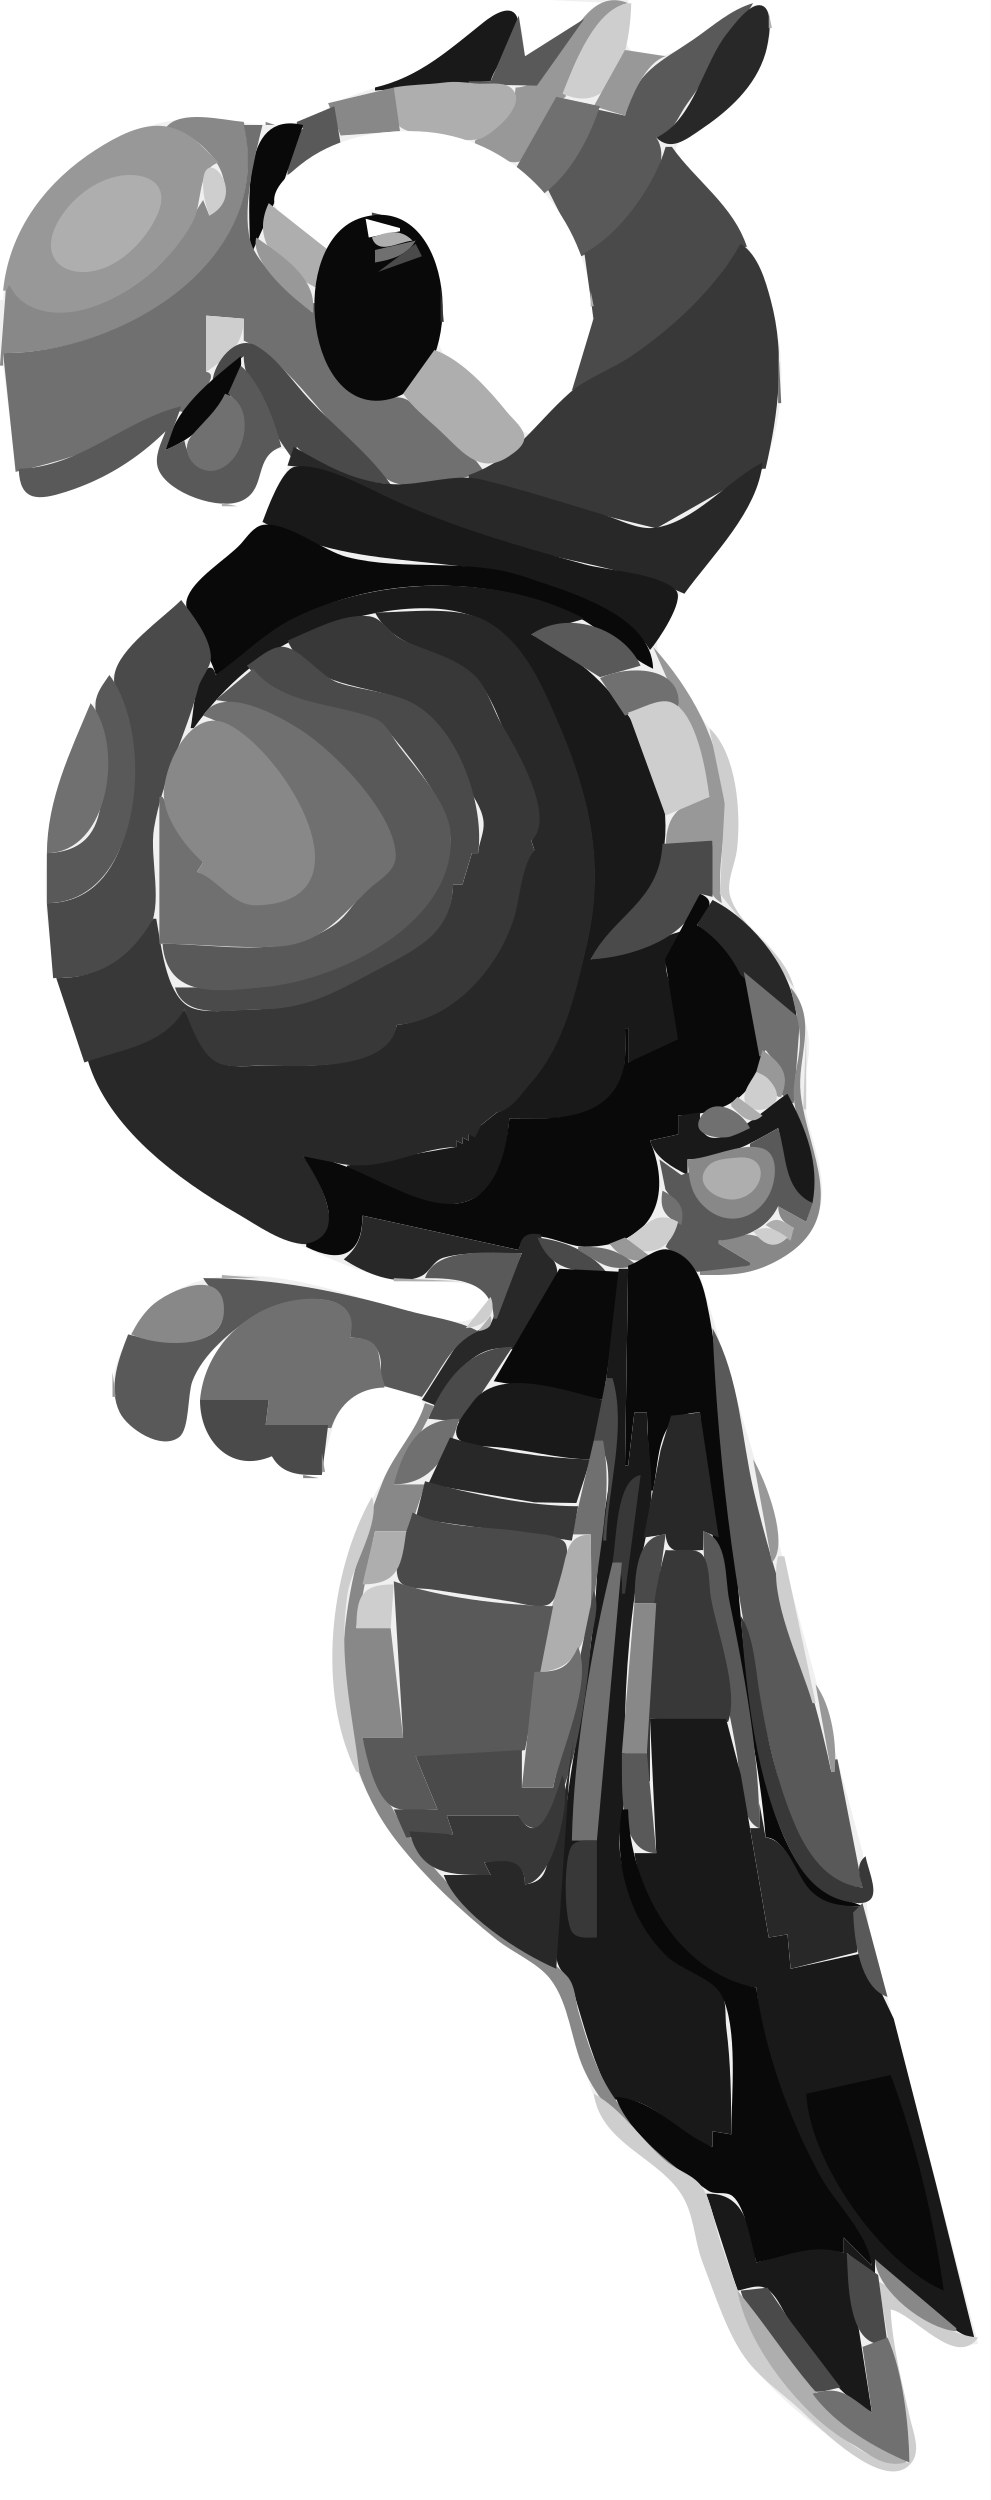
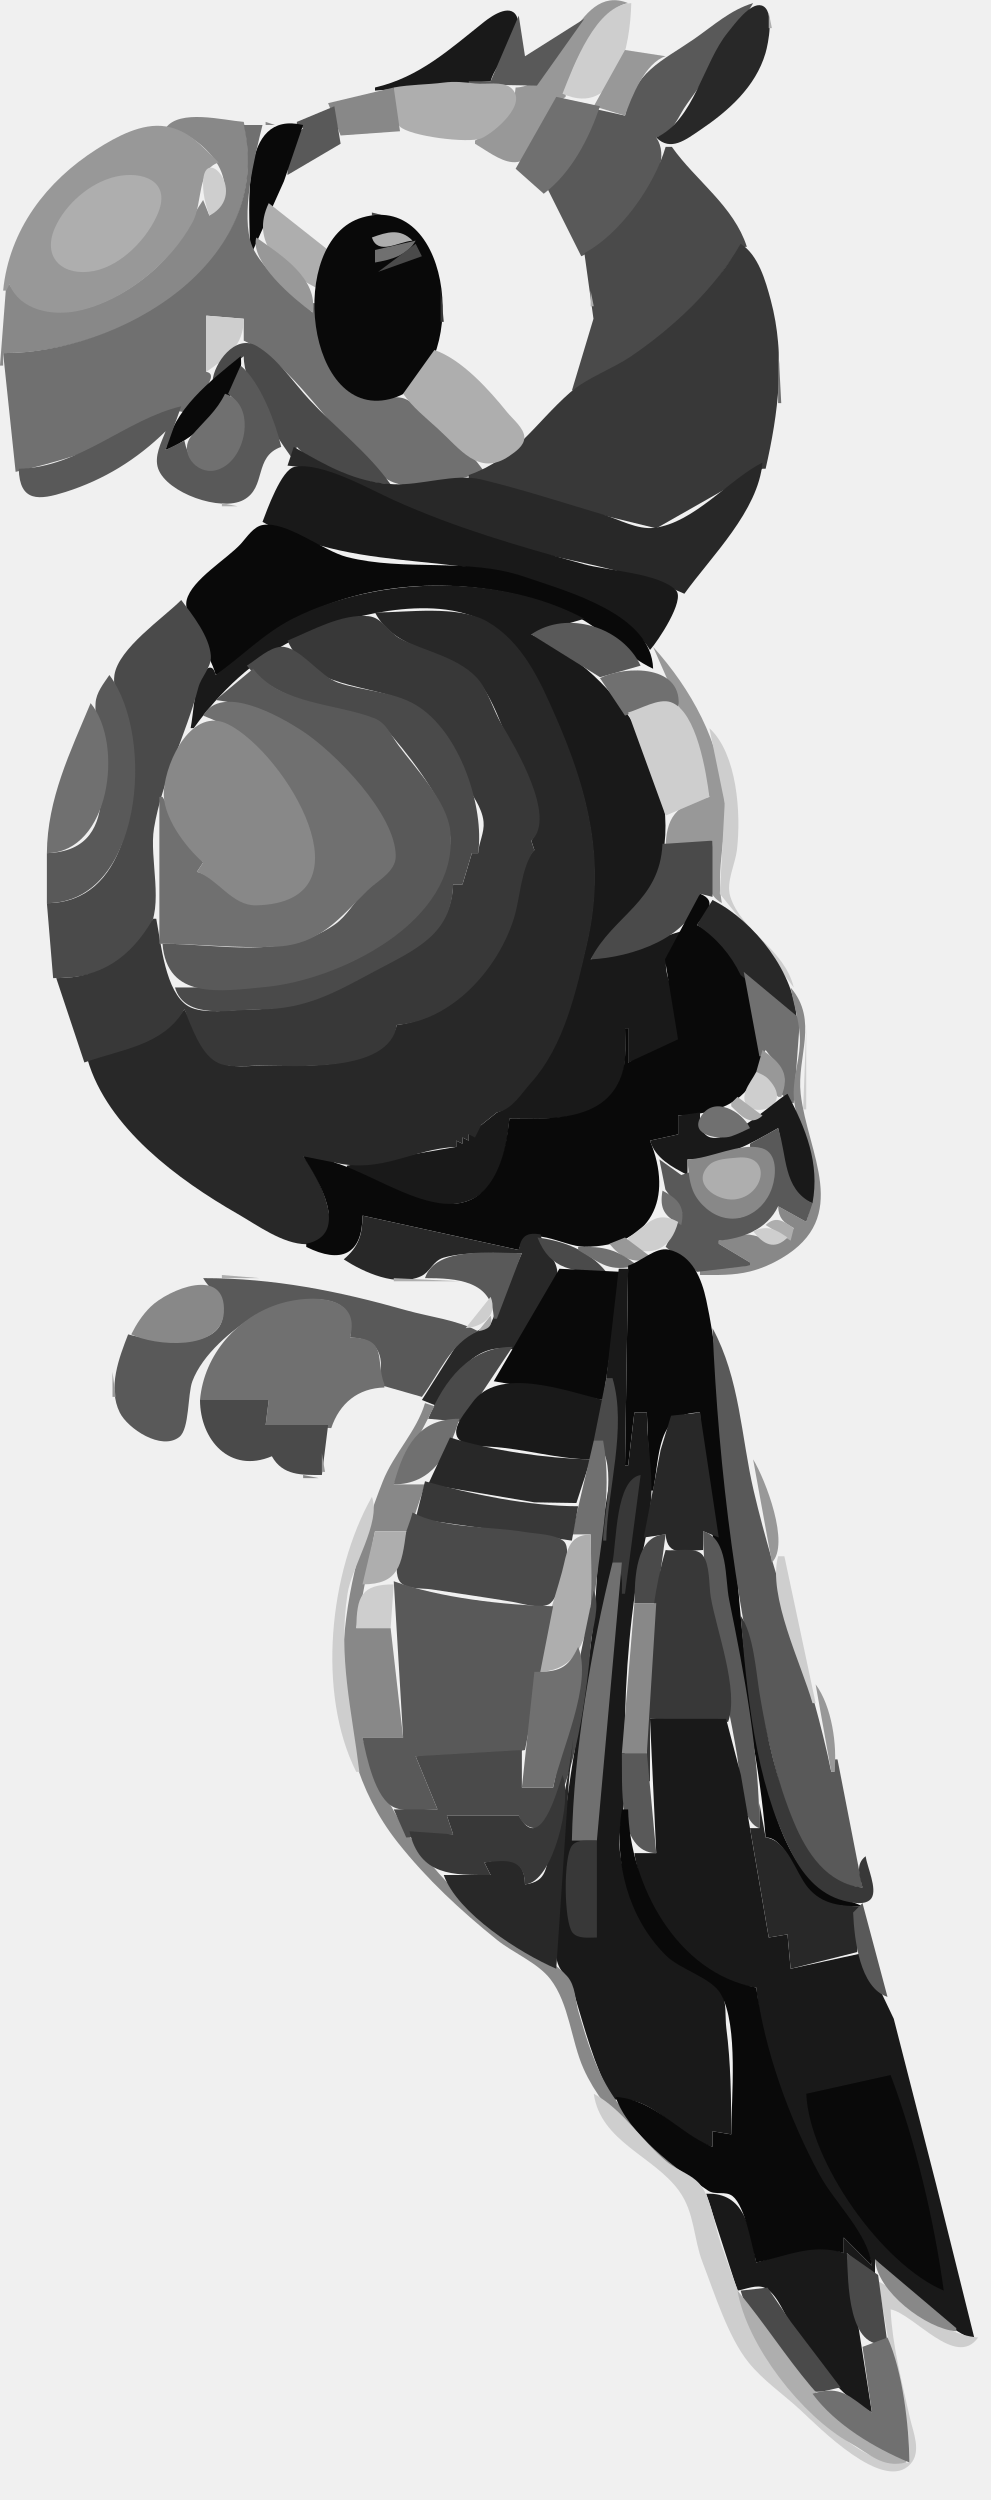
<svg xmlns="http://www.w3.org/2000/svg" viewBox="0 0 317 800">
-   <path style="fill:#ffffff" d="m0 0v96h1c0.69-29.494 29.478-55.244 58-57.896 12.726-1.183 26.521 4.609 39 0.168 4.62-1.644 8.34-5.26 13-7.04 10.38-3.969 20.49-5.919 30-12.097 6.19-4.02 12.75-13.608 20-15.245 7.1-1.606 6.02 9.992 7 14.11l27-17-19-1h-39-137z" />
+   <rect width="100%" height="100%" fill="none" />
  <path style="fill:#989898" d="m165 28c-0.78 8.662-5.92 12.807-13 17v1c3.35 1.956 7.98 5.561 11.91 5.882 9.94 0.811 10.95-17.017 17.09-20.882 0.39-8.368 11.2-28.595 20-30-17.11-6.963-20.91 26.822-36 27z" />
-   <path style="fill:#ffffff" d="m201 0c0.98 4.501-3.09 13.678 1.32 16.424 10.77 6.706 24.59-7.45 32.68-12.354 4.32-2.621 11.05-4.273 11.48 2.935 0.75 12.317-8.6 23.073-17.48 30.187-2.88 2.311-12.79 6.802-12.79 10.912 0 3.438 4.62 6.665 6.75 8.896 5.21 5.458 10 11.588 13.97 18 11.35 18.281 15.91 40.87 11.4 62-3.76 17.62-14.41 31.88-24.96 46-4.51 6.05-13.72 15.82-13.04 24 0.87 10.34 16.08 22.16 20.31 32 4.12 9.62 6.11 20.51 5.27 31-0.44 5.4-4.25 12.36-2.31 17.71 2.15 5.92 9.08 10.48 12.92 15.29 6.24 7.81 10.28 18.21 12.1 28 1.3 6.94-1.79 13.23-1.3 20 0.84 11.48 6.73 21.23 5.58 33-1.84 18.64-23.78 24-38.9 24l22.28 75 29.84 110 1.78 23 35.1 134c-12.56 2.32-16.65-9.74-28-11 0.24 11.65 3.59 24.46 6.22 35.83 1.2 5.18 3.82 11.53-2.28 14.85-5.33 2.9-9.53-2.21-13.98-4.4-11.79-5.79-29.92-20.91-36.82-32.28-5.44-9-10.3-21.05-13.66-31-2.41-7.12-2.37-14.27-6.56-20.91-6.55-10.35-20.57-14.49-26.15-26.11-6.09-12.68-6.97-30.07-15.07-41.65-5.49-7.84-18.26-13.42-25.7-19.65-16.14-13.54-31.3-31.88-38.74-51.7-8.66-23.03-6.57-51.47 3.02-73.98 3.88-9.12 9.35-18.65 14.8-27 2-3.07 6.53-7.71 5.21-11.78-2.58-7.96-19.37-5.79-23.99-1.69-8.18 7.28-4.77 32.26-20.241 22.35-1.713-1.1-2.783-2.34-4.059-3.88-12.347 3.82-23.922-4.61-22.906-18 0.508-6.69 4.331-12.02 6.906-18-7.337 3.5-10.191 11.39-11.536 19-0.546 3.09 0.379 7.88-2.067 10.26-7.154 6.94-18.98-6.02-20.632-12.26-2.694-10.17 5.966-23.31 13.274-29.67 20.846-18.17 54.881-4.93 77.961 1.67 10.48 3 26.13 9.69 29-6-10.18-4.52-20.4-1.63-31-3.62-12.64-2.37-27.417-9.6-39-15.35-62.349-30.97-91.647-102.43-58.742-166.03 16.09-31.1 59.792-47.27 64.742-84-12.843-2.75-7.621 12.44-17.005 16.78-6.626 3.07-23.307-4.93-25.298-11.78-1.017-3.5 1.394-7.67 2.303-11l-31 18.81-11.891 2.12-5.109-9.93-4-32h-1v683h317v-800h-116z" />
  <path style="fill:#cecece" d="m180 30c17.51 7.75 21.72-15.627 22-29-11.19 0.37-18.4 19.877-22 29z" />
  <path style="fill:#595959" d="m200 37l-9-2c-2.63 9.116-8.23 19.395-16 25l11 22c10.06-4.286 31.72-26.569 24-38 5.99-1.837 6.57-6.263 9.98-10.961 7.25-10.002 14.73-21.332 21.02-32.039-7.29 2.144-12.85 7.322-19 11.558-10.46 7.206-18.93 10.307-22 24.442z" />
  <path style="fill:#282828" d="m210 44c4.58 4.604 9.43 0.719 14-2.358 9.07-6.11 17.78-13.826 20.96-24.642 0.88-3.003 3.1-13.975-1.27-15.248-3.64-1.059-8.77 6.164-10.78 8.623-7.94 9.725-10.77 28.111-22.91 33.625z" />
  <path style="fill:#191919" d="m120 28v1l37-3c1.64-6.342 10.58-12.979 8.68-19.853-1.56-5.625-8.04-1.298-10.68 0.792-11.1 8.801-20.76 17.765-35 21.061z" />
  <path style="fill:#aeaeae" d="m246 4v5h1l-1-5z" />
  <path style="fill:#595959" d="m166 5l-9 21h-7v1l21.82 0.397 15.18-21.397-19 12-2-13z" />
  <path style="fill:#989898" d="m200 16l-10 18 10 3c2.08-6.055 6.58-17.059 13-19l-13-2z" />
  <path style="fill:#aeaeae" d="m126 28c0 3.674-0.9 9.47 1.86 12.397 3.04 3.229 22.21 5.571 26.14 3.879 3.95-1.703 15.56-11.269 9.39-16.248-2.62-2.118-8.21-0.939-11.39-1.314-3.44-0.406-6.53-0.739-10-0.29-5.35 0.694-10.68 0.588-16 1.576z" />
  <path style="fill:#888888" d="m105 33l3.99 10.357 19.01-1.357-2-14-21 5z" />
  <path style="fill:#707070" d="m178 31l-13 23 9 8c8.88-6.764 14.45-17.586 18-28l-14-3z" />
  <path style="fill:#595959" d="m95 39v1l2 1c-4.67 4.33-4.996 8.924-5 15l17-10-2-12-12 5z" />
  <path style="fill:#888888" d="m53 41c11.987 1.631 26.55 18.052 14 28l-2-5c-3.972 5.903-6.964 12.376-11.545 17.945-10.48 12.743-38.861 27.805-50.455 9.055h-1l-2 26h1v-4c38.849 0 87.342-28.757 77-74-6.583-0.52-20.611-4.212-25 2m32-2v1h3l-3-1z" />
  <path style="fill:#090909" d="m80 80h1l9.864-22 6.136-18c-20.667-4.906-17 26.241-17 40z" />
  <path style="fill:#989898" d="m1 93h1l1-2c3.49 8.414 13.838 10.21 22 8.482 14.926-3.166 29.555-15.264 36.676-28.483 3.201-5.942 1.328-16.875 8.324-18.999-5.245-4.996-9.368-10.322-17.015-11.553-7.542-1.214-15.816 3.328-21.985 7.248-16.18 10.283-28.063 25.85-30 45.305z" />
  <path style="fill:#707070" d="m78 40c10.053 43.978-39.512 73-77 73l4 38c12.516-3.01 24.472-6.27 36-12.32 5.32-2.79 11.764-8.92 18-6.68 1.729-1.96 12.402-12.12 7-13v-18l12 1v7c13.37 6.24 24.61 23.61 35 34 3.76 3.76 7.88 9.51 13 11.4 9.04 3.33 20.33-1.08 29-3.4-5.39-7.65-16.51-19.05-25-23.19-3.93-1.92-8.72 0.93-13-0.51-12.17-4.1-15.97-19.01-16-30.3h-1v3c-5.528-5.676-16.314-13.91-19.258-21.09-4.024-9.814 0.802-28.939 3.258-38.91h-6z" />
-   <path style="fill:#ffffff" d="m105 80c14.8-19.424 32.72-8.246 36.54 13 1 5.614-2.99 13.85-0.47 18.71 2.93 5.67 10.43 9.89 14.93 14.31 3.17 3.1 9.68 14.04 14.96 12.64 3.44-0.92 6.49-5.95 8.44-8.66 7.19-9.98 11.35-21.76 9.88-34-3.39-28.375-25.55-52.657-55.28-53.961-13.32-0.584-27.43 2.258-37.985 10.78-3.137 2.532-9.117 7.477-8.184 12.142 0.725 3.623 5.648 6.656 8.169 9.038 2.843 2.687 5.3 4.741 9 6.001z" />
  <path style="fill:#4a4a4a" d="m213 47c-3.58 12.355-14.5 27.857-26 34l2.91 21-6.91 23c15.65-5.22 30.86-17.76 43-31 3.48-3.8 10.31-15.673 13-15-4.15-13.024-16.43-21.249-24-32h-2z" />
  <path style="fill:#cecece" d="m67 69c13.92-7.305-4.135-26.204-1.816-7.002 0.292 2.415 1.085 4.696 1.816 7.002z" />
  <path style="fill:#aeaeae" d="m37 56.529c-8.156 1.882-16.158 8.835-19.467 16.471-4.231 9.765 2.9 15.575 12.467 13.725 8.95-1.73 17.361-10.554 20.647-18.725 4.104-10.207-5.222-13.415-13.647-11.471m49 8.471c-5.973 12.575 3.508 21.038 15 27l4-12-19-15z" />
  <path style="fill:#4a4a4a" d="m119 68v1h4l-4-1z" />
  <path style="fill:#090909" d="m116 69.572c-24.856 7.131-18.243 66.628 10 57.778 24.54-7.7 19.46-66.23-10-57.778z" />
-   <path style="fill:#ffffff" d="m117 70l1 6 10-2v-1l-11-3z" />
  <path style="fill:#aeaeae" d="m119 76c1.96 5.833 8.34 1.419 13 1-3.94-4.028-8.11-2.782-13-1z" />
  <path style="fill:#989898" d="m82 76c-2.1 7.818 11.94 19.608 18 24 1.97-10.794-9.913-18.326-18-24z" />
  <path style="fill:#707070" d="m120 80v4c5.05-0.868 10.47-2.3 13-7l-13 3z" />
  <path style="fill:#4a4a4a" d="m133 78l-12 9 14-5-2-4z" />
  <path style="fill:#383838" d="m237 78c-8.18 14.356-21.46 26.72-35 35.97-6.1 4.17-14.13 6.83-19.62 11.67-11.06 9.73-17.54 21.22-32.38 26.36v1l42 11.66 18 4.4 24-13.64 10-5.42h1c4.06-17.77 6.46-36.03 1.63-54-1.68-6.22-3.97-14.428-9.63-18m-96 14v11h1l-1-11z" />
  <path style="fill:#aeaeae" d="m189 93v5h1l-1-5z" />
  <path style="fill:#cecece" d="m66 101v18c6.801-4.73 11.97-8.38 12-17l-12-1z" />
  <path style="fill:#4a4a4a" d="m68 122l10-8c-0.031 9.44 9.52 24.3 15 32h1l1-3c7.11 8.12 19.55 11.15 30 12-7.11-10.09-17.51-17.98-25.91-27-5.214-5.6-10.34-13.51-17.09-17.35-6.714-3.82-13.563 5.56-14 11.35z" />
  <path style="fill:#707070" d="m249 110v19h1l-1-19z" />
  <path style="fill:#aeaeae" d="m139 112l-10 14c3.08 4.36 7.07 7.51 11 11.08 7.27 6.58 13.2 15.59 23 8.83 1.94-1.35 4.78-3.24 4.79-5.91 0.02-2.94-3.79-5.96-5.5-8.09-5.71-7.1-14.53-16.93-23.29-19.91z" />
  <path style="fill:#090909" d="m77 114c-9.598 7.82-21.694 17.07-24 30 9.832-3.6 25.982-18.1 24-30z" />
  <path style="fill:#595959" d="m77 117l-4 9c15.515 13.35-9.887 35.37-14 15l-6 3 5-14c-18.061 4.33-32.386 19.58-52 20 0.261 10.79 6.535 10.12 15 7.42 12.32-3.92 22.758-10.37 32-19.42-1.393 3.62-3.777 8.03-2.382 11.98 2.739 7.76 20.074 13.91 27.327 9.99 7.437-4.02 3.125-13.86 12.055-16.97-1.776-7.74-6.781-20.9-13-26z" />
  <path style="fill:#707070" d="m72 126c-2.652 5.57-6.796 8.83-10.678 13.42-4.321 5.12 1.357 12.51 7.574 11.1 9.969-2.26 13.553-21.25 3.104-24.52z" />
  <path style="fill:#989898" d="m247.33 139.67l0.34 0.66-0.34-0.66z" />
  <path style="fill:#282828" d="m94 143l-2 6c20.07 1.76 36.77 14.67 55.04 21.1 23.35 8.22 49.34 9.84 71.96 19.9 8.7-12.1 23.64-26.49 25-42-10.9 5.56-21.94 19.32-34.58 20.9-5.5 0.69-11.33-2.72-16.42-4.24-12.85-3.81-26.12-8.14-39-11.24-8.44-2.03-19.1 1.94-28 1.54-12.36-0.56-21.66-6.01-32-11.96z" />
  <path style="fill:#191919" d="m84 167c32.11 18.27 69.05 7.58 101.28 24.9 8.32 4.46 17.6 7.63 22.72 16.1 2.46-2.73 11.3-15.94 8.34-19.07-5.24-5.52-22.08-6.34-29.34-8.35-21.3-5.92-40.78-11.46-60.96-20.53-7.63-3.43-23.22-12.39-31.816-10.64-4.173 0.85-8.784 13.79-10.224 17.59z" />
  <path style="fill:#aeaeae" d="m71 161v1h5l-5-1z" />
  <path style="fill:#090909" d="m69 216c12.449-5.8 21.651-16.73 35-22.14 23.9-9.67 56.93-8.35 80 3.11 9.14 4.54 16.01 12.84 25 17.03-0.51-17.48-27.22-24.64-41-29.38-18.4-6.33-38.45-1.63-57-6.38-7.57-1.94-19.241-11.53-26.91-10.25-2.967 0.5-5.09 3.91-6.96 5.97-4.502 4.96-15.79 11.52-17.393 18.06-1.413 5.76 7.9 17.46 9.263 23.98z" />
  <path style="fill:#191919" d="m69 216c-0.916-4.25-3.618-2.05-4.972 1-1.996 4.5-2.075 11.07-3.028 16h1c8.528-11.86 18.891-21.69 32-28.25 15.29-7.64 44.79-15.06 61-5.81 11.82 6.74 17.5 19.38 22.68 31.04 10.61 23.89 15.96 45.72 9.97 72.02-3.6 15.84-8.05 33.04-19.26 45.28-2.83 3.09-5.32 7.43-9.39 8.72l-5 4-4 3v2l-2-1v2l-2-1v2l-35 6v1c15.53 8.17 42.16 22.3 49.79-3 1.26-4.17 1.87-8.67 2.21-13 12.92 0 31.68 1.66 36.21-14 1.38-4.76 0.79-10.1 0.79-15h1v11c4.44-1.44 13.08-2.78 15.97-6.7 4.58-6.18-3.85-17.71-3.89-24.3-0.03-3.92 3.68-7.34 4.92-11l-29 9c6.92-9.02 16.45-13.66 20.77-25 11.87-31.19-11.19-66.68-39.77-79l17-5c-27.12-14.44-65.77-13.82-93-0.19-9.524 4.76-16.451 12.17-25 18.19z" />
  <path style="fill:#4a4a4a" d="m58 192c-5.856 5.86-20.088 15.5-21.382 24-0.901 5.92 3.65 14.02 4.628 20 3.264 19.98-0.731 52.98-26.246 53l2 24c13.399 0 22.331-3.46 30.195-15 5.478-8.04 0.47-23.32 2.091-33 2.575-15.39 10.263-29.93 14.188-45 0.895-3.44 4.244-6.45 4.004-10.09-0.411-6.22-5.87-13.12-9.478-17.91z" />
  <path style="fill:#282828" d="m120 196c6.48 12.34 21.97 11.73 31.7 20.72 6.56 6.07 9.36 18.52 13.6 26.28 3.8 6.96 10.36 18.52 4.7 26l1 3c-4.9 4.22-4.84 15.93-6.94 22-5.52 16.03-19.7 31.76-37.06 34-4.21 14.88-31.176 13-43 13-4.282 0-10.008 0.94-13.907-1.18-5.669-3.09-8.005-11.53-11.093-16.82-8.15 9.95-18.973 13.04-31 16 6.318 21.93 29.188 38.63 48 49.42 6.26 3.59 14.475 9.69 21.996 9.73 14.904 0.09 3.614-23.02-0.996-28.15 3.11 1.84 7.03 5.24 10 2 15.2 3.62 24.82-4.34 39-5v-2l2 1v-2l2 1v-2l2 1 2-4 5-4c4.83-0.9 7.78-6 10.98-9.58 10.58-11.8 14.44-29.37 17.9-44.42 6.11-26.54 0.38-48.89-10.2-73-4.91-11.21-10.43-23.54-21.7-30.06-9.35-5.42-25.56-2.94-35.98-2.94z" />
  <path style="fill:#383838" d="m92 205c7.101 15.89 25.7 13.29 39 20 9.86 4.98 12.81 15.99 17.6 25 2.17 4.1 5.69 8.22 6.14 13 0.33 3.45-1.54 6.62-1.74 10h-2l-3 10h-3c-0.67 15.39-12.61 20.99-24.91 27.23-14.18 7.21-23.67 12.77-40.09 12.77-5.436 0-14.981 1.82-19.786-1.03-7.309-4.33-8.75-20.42-10.214-27.97h-1c-7.197 12.45-16.709 18.99-31 19l9 27c11.525-4.21 25.242-5.32 32-17 2.184 5.24 5.003 13.86 10.185 16.82 3.793 2.17 9.613 1.18 13.815 1.18 11.183 0 41.52 2.61 44-13 17.61-1.4 32.28-17.77 37.41-34 2.15-6.81 2.22-16.32 6.59-22l-1-3c8.37-7.32-5.23-30.1-9.46-37.17-2.74-4.59-4.43-11.27-8.1-15.11-6.27-6.55-16.62-8.35-24.35-12.36-3.73-1.95-5.8-6.78-10.18-7.19-8.67-0.81-18.209 4.63-25.91 7.83z" />
  <path style="fill:#595959" d="m170 203l22 13.71 13-3.71c-5.88-12.34-23.44-17.94-35-10z" />
  <path style="fill:#4a4a4a" d="m79 213c6.083 7.9 19.492 12.37 29 14.82 5.01 1.28 11.13 0.55 14.87 4.73 7.09 7.92 18.25 21.88 20.76 32.29 2.25 9.32-4.08 17.66-9.2 24.58-18.99 25.69-49.279 26.58-78.43 26.58 3.198 10.64 17.988 7 27 7 14.962 0 24.3-5.46 37.09-12.3 12.58-6.73 24.58-11.58 24.91-27.7h3l3-10h2c2.1-14.6-5.77-39.06-20.04-47.47-7.42-4.37-16.9-4.39-24.79-7.09-5.79-1.98-12.508-11.77-18.174-11.47-3.884 0.2-7.818 4.07-10.996 6.03z" />
  <path style="fill:#989898" d="m209 207l7.95 18.17 10.05 29.83c-10.72 2.32-14 6.52-14 17l15-3c-0.14 7.02-4.54 15.71 3 20-2.03-10.93 1.73-21.9 0.91-33-1.36-18.5-10.73-35.49-22.91-49z" />
  <path style="fill:#707070" d="m192 217l8 12c5.53-1.87 11.99-6.43 17-2 2.24-14.48-16.81-14.12-25-10z" />
  <path style="fill:#595959" d="m69 224c20.97 2.71 39.64 16.72 49.93 35 2.53 4.51 9.6 12.45 6.51 17.82-1.91 3.32-5.89 5.38-8.54 8.08-3.52 3.58-5.78 8.25-10.03 11.13-16.422 11.13-36.412 5.98-54.87 5.97 1.474 18.05 18.364 15.23 33 13.83 23.44-2.24 62.06-20.83 59.1-49.83-0.98-9.57-11.17-20.13-16.68-27.59-2.28-3.09-3.79-7.06-7.6-8.56-12.21-4.79-30.076-4.34-38.82-15.85l-12 10m-34-8c-1.819 2.71-4.227 5.61-4.422 9-0.839 14.6 11.108 47.21-15.578 48v16c30.362 0 34.963-53 20-73z" />
  <path style="fill:#707070" d="m65 229c16.423 6.17 23.6 16.81 31.308 31.96 7.612 14.97 5.732 25.95-13.308 28.41-7.966 1.03-12.526-8.86-20-10.37l2-3-13-21h-1v47c12.341 0.01 24.59 1.51 37 0.96 14.35-0.63 20.4-8.95 29.67-18.06 3.11-3.07 8.98-5.93 8.97-10.92-0.03-13.58-19.72-33.48-30.064-40.19-7.35-4.77-25.768-15.14-31.576-4.79z" />
  <path style="fill:#cecece" d="m201 228l12 33 14-6c-0.96-7.45-3.99-27.39-12.33-30.3-3.95-1.38-9.86 2.26-13.67 3.3z" />
  <path style="fill:#707070" d="m29 225c-6.502 15.62-13.856 30.63-14 48 20.132-0.22 24.777-34.9 14-48z" />
  <path style="fill:#888888" d="m65 276l-2 3c6.873 2.34 11.262 10.9 19 10.71 38.23-0.96 9.309-48.77-9.039-57.96-11.328-5.68-19.714 11.16-20.528 21.25-0.655 8.11 6.875 18.02 12.567 23z" />
  <path style="fill:#cecece" d="m227 233l4.91 24-1.57 29 15.37 19 8.29 11c-2.91-12.4-16.94-18.07-20.32-29.17-1.4-4.6 1.59-10.27 2.14-14.83 1.36-11.44 0.14-30.75-8.82-39z" />
  <path style="fill:#4a4a4a" d="m213 270h-1c-0.81 18.5-15.85 22.93-23 37 12.92-0.6 32.49-6.91 35-21l4 1v-18l-15 1z" />
  <path style="fill:#090909" d="m224 286l-11.22 21 4.19 25.58-15.97 7.42v-11h-1c0 4.59 0.5 9.54-0.79 14-4.63 16.02-22.87 15-36.21 15-0.55 4.34-1.12 8.84-2.52 13-9.67 28.67-36.29 6.06-53.48 1l-10-2c4.57 7 15.51 25 1 28v1c11.09 5.56 17.97 2.49 18-10l50 11c2.68-9.16 14.11-1.04 21-1.03 21.77 0.04 28.52-15.63 21-33.97l9-2v-6c8.76-0.38 18.07-2.21 23.3-10 10.09-15.04-1.85-44.32-17.3-51 2.69-3.69 7.05-7.56 1-10z" />
  <path style="fill:#282828" d="m228 288l-5 8c6.07 3.88 10.9 9.5 14 16l18 15c-0.36-15.38-13.62-32.33-27-39z" />
  <path style="fill:#707070" d="m238 311l5 27h1l1-2c3.22 4.57 8 7.29 5 13v1l3 3h1l2-27-18-15z" />
  <path style="fill:#888888" d="m253 316c1.03 6.1 3.24 11.68 2.96 18-0.28 6.49-2.75 12.35-1.75 19 2.22 14.66 8.69 22.59 3.79 38l-9-5c0.16 3.84 1.67 5.2 5 7-4.53 7.95-7.39 3.03-14 2.12-3.15-0.44-6.86 1.42-10 1.88v1l10 6v1l-16 1v2c5.41 0 10.71 0.19 16-1.13 3.57-0.9 6.81-2.3 9.98-4.16 22.72-13.29 8.4-33.7 6.24-52.71-1.33-11.74 5.88-23.37-3.22-34z" />
  <path style="fill:#cecece" d="m258 329l-1 26h1v-26z" />
  <path style="fill:#989898" d="m244 336l-2 7 7 8h1c2.87-7.26 0.19-10.63-6-15z" />
  <path style="fill:#cecece" d="m242 343c-1 1.98-2.59 3.94-3.36 6-3.78 10.15 17.28 6.96 7.26-3.68-1.14-1.21-2.45-1.64-3.9-2.32z" />
  <path style="fill:#191919" d="m224 356l-7 1v6l-9 2c1.72 5.62 6.96 8.4 12 11v-5c11.53-0.1 19.3-4.48 29-10 1.92 8.3 1.54 21.34 11 24 2.37-12.74-2.14-23.86-8-35-4.85 2.46-28.74 26.32-28 6z" />
  <path style="fill:#aeaeae" d="m236 351l-2 2v1c3.23 3.12 6.07 6.59 10 3l-8-6z" />
  <path style="fill:#707070" d="m240 361c-2.43-5.19-11.64-10.81-15.86-3.44-3.45 6.03 6.46 7.2 9.86 6.06 2.06-0.71 4.03-1.69 6-2.62z" />
  <path style="fill:#595959" d="m240 366v1c16.32 1.84 3.39 29.74-11 21.14-2.14-1.28-4.08-3.14-5.57-5.14-1.86-2.52-2.26-4.97-2.43-8l-3 1-7-5 1.93 9.67 5.36 7.43-5.29 10.9 10 8 17-2v-1l-10-6v-1c7.73-0.68 15.54-3.66 19-11l9 5 2-6c-9.46-4.43-8.12-15.16-11-24l-9 5z" />
  <path style="fill:#888888" d="m220 371c0.26 3.26 0.48 6.94 1.73 10 0.91 2.24 2.47 4.16 4.31 5.72 7.85 6.64 18.01 2.42 21.04-6.72 1.31-3.94 1.82-11.06-3.21-12.56-6.89-2.06-16.59 3.41-23.87 3.56z" />
  <path style="fill:#aeaeae" d="m236 370.44c-2.77 0.29-7.05 0.32-9.14 2.42-5.89 5.91 2.57 11.52 8.14 10.96 9.68-0.97 12.33-14.57 1-13.38z" />
  <path style="fill:#707070" d="m212 381c-1.04 5.9 0.67 8.31 6 11 1.34-5.86-0.91-8.27-6-11z" />
  <path style="fill:#cecece" d="m201 396v3c7.8 3.43 13.75 0.63 16-8-7.41-3.99-9.82 1.1-16 5z" />
  <path style="fill:#282828" d="m116 389c-0.05 6.22-1.2 9.9-6 14 6.36 4.15 16.95 8.95 24.7 5.4 3.05-1.4 3.78-4.96 7.32-5.97 7.06-2.01 17.58-1.37 24.98-1.43l-10.01 22.68-9.78 5.04-12.21 19.28 5 2c5.84-10.24 11.92-21.11 25-18 4.47-6.24 13.94-16.73 13.35-25-0.31-4.43-4.67-7.46-5.35-12-4.45-0.73-6.29 0.53-7 5l-50-11z" />
  <path style="fill:#aeaeae" d="m245 392l8 5 1-4c-3.42-2.31-5.69-4.04-9-1z" />
  <path style="fill:#cecece" d="m241 394c3.23 4.23 6.88 6.18 11 2-4-2.73-6.42-4.06-11-2z" />
  <path style="fill:#4a4a4a" d="m172 396c4.13 10.67 11.97 11 22 11-5.67-6.88-13.31-9.83-22-11z" />
  <path style="fill:#989898" d="m200 396l-5 2c3.68 4.5 7.26 6.3 13 5v-1l-8-6z" />
  <path style="fill:#707070" d="m185 399v1c7.69 4.56 9.83 7.1 19 5-6.74-5.32-10.68-6.17-19-6z" />
  <path style="fill:#090909" d="m201 405l-1 64h1l2-17h4l1 25h1c2.21-11.39 1.01-24.99 15-25 0.94 45.41 17.42 90.7 21 136 6.26-0.22 9.86 12.84 13.17 17 4.33 5.45 11.59 5 17.83 5-4.72-2.29-9.77-2.78-13.96-6.34-13.01-11.04-16.48-31.85-19.64-47.66-6.6-33.04-6.75-66.7-10.68-100-1.59-13.4-2.88-26.78-5.72-40-1.42-6.6-4.41-14.4-12.04-16.12-4.12-0.92-9.01 3.95-12.96 5.12z" />
  <path style="fill:#707070" d="m103.67 401.33l0.66 0.34-0.66-0.34z" />
  <path style="fill:#595959" d="m136 409c9.97 0 21.7 0.72 22 13h1l8-21c-9.32 0.03-27.7-2.27-31 8z" />
  <path style="fill:#090909" d="m179 406l-21 36 35 6 6-41-20-1z" />
  <path style="fill:#191919" d="m198 406l-4 35c4.39 4.3 3.31 12.18 2.91 18-1.03 15.02-5.21 30.14-5.87 45-1.5 34-11.22 66.93-12.06 101-0.17 7.24-2 14.68-0.83 21.96 0.63 3.92 4.15 6.28 5.28 10.04 3.71 12.29 6.51 23.49 12.57 35 13.18-2.1 19.94 11.52 32 15v-5l6 1c0-11.05-0.14-23.05-1.58-34-0.48-3.67 0.26-8.45-1.74-11.72-2.7-4.42-11.54-7-15.64-10.6-9.82-8.62-14.78-21.09-16.6-33.68-1.01-7.03 1.68-13.96 1.54-21-0.42-21.4 0.25-41.68 3.32-63 1.43-9.92 4.62-19.98 5.1-30 0.43-8.97-1.4-18.01-1.4-27h-4l-2 17h-1l1-63h-3z" />
  <path style="fill:#aeaeae" d="m71 408v1h12l-12-1z" />
  <path style="fill:#595959" d="m65 409c1.857 3.33 5.886 5.91 6.272 10 1.372 14.49-23.32 9.86-30.272 8-2.902 7.48-6.591 17.07-2.682 25 2.537 5.14 13.331 12.36 19.079 7.82 3.27-2.58 2.603-13.66 4.162-17.82 3.202-8.54 12.679-16.64 20.442-21.12 9.035-5.22 33.409-10.65 29.999 7.12 9.9 0.32 11.18 6.75 9 15l14 4c5.58-7.36 9.09-17.22 18-21-6.82-3.66-15.56-4.6-23-6.71-21.85-6.2-42.319-10.29-65-10.29z" />
  <path style="fill:#aeaeae" d="m126 409v1h21l-21-1z" />
  <path style="fill:#888888" d="m42 427c7.317 3.67 28.917 5.65 29.639-7 0.869-15.23-17.852-7.35-23.465-1.82-2.614 2.58-4.553 5.57-6.174 8.82z" />
  <path style="fill:#cecece" d="m157 415l-8 10c5.51-0.41 10.4-4.06 8-10z" />
  <path style="fill:#707070" d="m64 448h22l-1 8 21 1c2.65-7.98 8.6-12.8 17-13v-1c-3.01-7.88 1.34-14.85-11-15 3.81-13.9-12.715-13.68-22-10.96-13.891 4.08-24.725 16.36-26 30.96m162.33-30.33l0.34 0.66-0.34-0.66z" />
  <path style="fill:#aeaeae" d="m157 421l-4 5c3.16-0.55 4.92-1.65 4-5z" />
  <path style="fill:#707070" d="m227.33 421.67l0.34 0.66-0.34-0.66z" />
  <path style="fill:#595959" d="m228 425c1.97 45.95 7.94 93.54 19.37 138 3.9 15.16 9.42 40 28.63 41l-8-41h-1v4h-1c-6.29-30.46-17.75-59.74-24.83-90-4-17.08-4.38-35.82-13.17-52z" />
  <path style="fill:#4a4a4a" d="m137 454l11 1 16-24c-13.78 0-21.77 10.56-27 23z" />
  <path style="fill:#989898" d="m36 439v8h1l-1-8z" />
  <path style="fill:#191919" d="m189 467l4-19c-12.63-3.11-33.68-10.99-41.98 1-1.72 2.5-6.22 7.35-4.77 10.68 1.39 3.18 7.88 3.12 10.75 3.28 10.75 0.6 21.22 3.95 32 4.04z" />
  <path style="fill:#4a4a4a" d="m194 441l-4 20c8.31 5.08 3.02 23.76 3 32h1c0.34-16.35 6.71-36.07 2-52h-2m-130 7c0.035 12.78 9.549 23.69 23 18 3.432 6.25 9.616 6 16 6l2-16h-20l1-8h-22z" />
  <path style="fill:#888888" d="m136 449c-2.67 9.02-9.99 16.17-13.49 25-14.37 36.22-21.45 82.48 4.79 115.62 9.34 11.79 20.05 21.71 31.7 31.12 5.18 4.18 13.07 7.34 17.12 12.59 6.05 7.85 6.62 19.69 10.62 28.67 6.82 15.3 23.23 29.9 38.26 37-2.79-5.38-9.34-7.81-14-11.52-6.1-4.84-11.1-10.95-15.3-17.48-5.15-8.01-7.84-16.95-10.52-26-1.12-3.78-0.95-8.54-3.69-11.61-6.07-6.79-17.28-11.07-24.49-17.01-19.11-15.72-34.08-35.46-41-59.38h13l-4-35h-11l6-31h11l5-15h-10l13-25-3-1z" />
  <path style="fill:#282828" d="m206 492l7-1c0.58 7.49 6.23 5.12 12 5v-6l5 2-6-40-9.26 1.03-3.34 10.97-5.4 28z" />
  <path style="fill:#707070" d="m126 475c12.2 0 17.65-9.63 21-21-13.06 0-17.64 8.8-21 21z" />
  <path style="fill:#282828" d="m144 460l-7 15 34 5.75 13.44 0.22 4.56-13.97c-14.16-0.29-31.53-2.79-45-7z" />
  <path style="fill:#707070" d="m190 461l-7 30h6v23h1c1.39-17.65 6.3-35.25 3-53h-3z" />
  <path style="fill:#989898" d="m103 465v6h1l-1-6m138 2l6 33c5.9-5.85-2.04-26.52-6-33z" />
  <path style="fill:#888888" d="m97 472v1h5l-5-1z" />
  <path style="fill:#383838" d="m196 500c3.6 2.33 3 6.01 3 10h1l5-38c-8.01 1.39-7.66 21.1-9 28m-60-26l-3 12 50 7 2-11c-15.8-0.04-33.8-3.73-49-8z" />
  <path style="fill:#cecece" d="m119 479c-13.66 24.15-17.67 62.75-5 88h1c-2.4-19.68-6.85-36.76-3.8-57 1.3-8.57 10.88-23.02 7.8-31z" />
  <path style="fill:#4a4a4a" d="m132 484c-1.27 5.5-6.97 16.1-4.38 21.57 1.52 3.22 7.43 2.56 10.38 3.02 8.66 1.35 17.35 2.55 26 4 3.28 0.55 8.39 2.34 11.57 0.8 3.55-1.71 8.09-17.45 4.81-20.21-2.7-2.28-8.99-2.34-12.38-2.93-10.54-1.83-26.82-1.15-36-6.25z" />
  <path style="fill:#aeaeae" d="m120 490l-4 17c11.71 0 12.54-6.18 14-17h-10z" />
  <path style="fill:#595959" d="m225 490c0.07 23.8 7.04 48.55 10.92 72 1 6.02 0.65 20.74 7.08 23 0-23.84-4.88-49.6-9.66-73-1.45-7.08-0.14-19.56-8.34-22z" />
  <path style="fill:#aeaeae" d="m172 535c20.84-0.01 17-28.96 17-44-7.54 0.25-7.46 5.73-9.15 12-2.83 10.45-6.97 21.16-7.85 32z" />
  <path style="fill:#4a4a4a" d="m203 513h7l3-22c-9.73 0.32-9.84 14.07-10 22z" />
  <path style="fill:#383838" d="m213 496c-6.84 22.92-6 50.27-6 74h1v-20l25 1c3.6-10.03-3.8-29.49-5.56-40-0.63-3.73-0.18-10.36-2.62-13.4-2.25-2.81-8.59-1.08-11.82-1.6z" />
  <path style="fill:#cecece" d="m249 498c-3.45 12.56 7.46 34.54 11 47h1l-10-47h-2z" />
  <path style="fill:#707070" d="m196 500c-6.85 27.81-12.41 60.35-13 89h8l8-89h-3z" />
  <path style="fill:#595959" d="m126 506l3 50h-13c1.26 6 3.97 19.68 10.21 22.4 3.83 1.66 9.69 0.6 13.79 0.6l-7-17c10.94 2.6 24.08-0.18 35-2l9-46c-15.45-0.32-36.51-2.72-51-8z" />
  <path style="fill:#cecece" d="m114 521h11l1-14c-10.48 0-11.79 3.81-12 14z" />
  <path style="fill:#4a4a4a" d="m190 509l-13 63h-10v-12l-34 2 7 17h-14l4 9 15-1-2-6h23c1.29 3.88 6.71 5.87 9.36 1.68 8.89-14.01 12.41-40.39 13.73-56.68 0.44-5.48 3.09-11.75 0.91-17z" />
  <path style="fill:#888888" d="m203 513l-4 48h8l3-48h-7z" />
  <path style="fill:#383838" d="m237 517c1.94 24.51 4.61 52.74 15.81 75 3.75 7.44 8.82 14.02 17.19 16.24 2.37 0.62 7.19 1.69 8.88-0.84 1.94-2.93-1.43-10.09-1.88-13.4-3.36 2.54-1.94 6.32-1 10-11.42-1.17-17.9-11.17-21.99-21-5.42-13.03-8.63-27.11-10.93-41-1.21-7.34-1.89-18.9-6.08-25z" />
  <path style="fill:#707070" d="m185 527c-3.29 7.17-6.32 8-14 8l-4 37h10c2.45-11.88 12.77-33.31 8-45z" />
  <path style="fill:#989898" d="m261 539l5 28h1c0.99-8.41-0.82-21.04-6-28z" />
  <path style="fill:#191919" d="m208 550l2 43h-7c2.83 19.13 18.52 40.9 39 43 1.67 20.41 10.63 43.14 20.31 61 4.83 8.92 14.73 18.13 16.69 28l-9-9v5c-9.03-4.12-18.9 0.44-28 3-1.93-11.24-3.8-22.51-16-22l10 31c2.64-0.44 6.21-2.1 8.79-0.87 4.1 1.97 6.49 9.25 8.96 12.87 6.32 9.3 14.85 22.15 25.25 27l-8-51 9 8v-6c9.27 10.04 19.46 20.14 32 26l-12.44-50-13.56-53-10-21-23 5-1-11-6 1-8.92-52-4.73-17.97-24.35-0.03z" />
  <path style="fill:#282828" d="m184 551c-1.14 13.06-3.9 27.35-7.66 40-1.8 6.07-0.84 11.16-8.34 12-0.1-8.56-5.56-8.76-13-7l2 4h-15c4.35 12.25 24.43 25.01 36 30l4.04-60 1.96-19z" />
  <path style="fill:#595959" d="m199 561c0.2 9.79-1.53 31.85 11 32l-3-32h-8z" />
  <path style="fill:#383838" d="m180 568c-1.76 4.92-7.06 25.59-14 13h-23l2 6-14-1c3.42 14.4 13.88 14 26 14l-2-4c7.06-0.85 12.72-1.5 13 7 8.96-0.5 15.28-27.16 12-35z" />
  <path style="fill:#282828" d="m243 577v8h-3l6 35 6-1 1 11 21.28-5.33 1.72-14.67c-6.76 0-12.89-0.41-17.53-6.06-3.93-4.77-6.53-15.19-13.47-15.94l-2-11z" />
  <path style="fill:#090909" d="m199 579c-2.71 16.61 1.97 34.76 14.17 46.82 4.57 4.51 14.54 7.01 17.51 12.31 5.72 10.22 3.31 33.25 3.32 44.87l-6-1v5c-11.59-4.85-18.12-14.98-31-16 3.9 11.75 19.71 23.33 29.54 29.97 2.39 1.61 5.62 0 7.9 1.8 4.06 3.23 6.19 16.2 7.56 21.23 9.79-2.02 18.22-6.29 28-3v-5l9 9c-1.13-10.19-11.81-20-16.69-29-9.77-18.02-17.57-39.62-20.31-60-25.47-4.53-40.51-33.08-41-57h-2z" />
  <path style="fill:#383838" d="m191 620v-31c-2.42 0.01-6.26-0.56-7.97 1.6-2.77 3.5-2.61 24.3 0.15 27.8 1.7 2.15 5.41 1.59 7.82 1.6z" />
  <path style="fill:#595959" d="m276 609l-3 3c0.37 8.47 2.08 24.11 11 27l-8-30z" />
  <path style="fill:#090909" d="m258 670c1 21.78 24.21 54.62 44 63-2.96-22-9.17-48.24-17-69l-27 6z" />
  <path style="fill:#cecece" d="m190 670c2.2 15.4 19.22 19.9 27.3 31.09 5.06 7.02 4.57 15.26 7.54 22.91 3.78 9.78 8.08 23.72 14.64 31.91 4.6 5.76 11.12 10.2 16.52 15.18 5.76 5.32 26.86 26.97 35.4 17.34 3.54-4 0.8-10.15-0.18-14.52-2.5-11.16-5.72-23.49-6.22-34.91 7.54 1.52 20.88 19.08 28 9-13.32-1.14-21-12.43-32-18l10 58c-15.38 1.89-29.5-15.26-38.56-26-11.32-13.41-15.97-27.77-21.75-44-1.97-5.53-2.75-12.85-5.83-17.82-2.62-4.21-7.79-5.37-11.44-8.39-8.15-6.75-14.17-16.83-23.42-21.79z" />
  <path style="fill:#888888" d="m299.33 698.67l0.34 0.66-0.34-0.66z" />
  <path style="fill:#4a4a4a" d="m271 721c0.42 9.76 0.31 31.32 13 29l-3-22-10-7z" />
  <path style="fill:#888888" d="m280 723c0.56 10.18 16.36 22.27 26 23v-1l-26-22z" />
  <path style="fill:#707070" d="m306.33 725.67l0.34 0.66-0.34-0.66m1 4l0.34 0.66-0.34-0.66z" />
  <path style="fill:#4a4a4a" d="m237 733c2.7 9.35 12.76 27.81 22.04 31.88 3.01 1.32 6.88-0.43 9.96-0.88l-15.92-21-7.47-10.96-8.61 0.96z" />
  <path style="fill:#aeaeae" d="m236 733c3 17.62 20.63 40.17 36 48.71 6.48 3.59 10.17 8.13 18 6.29v-1c-26.63-11.09-36.9-33.38-54-54z" />
  <path style="fill:#707070" d="m284 748l-8 3 3 21c-7.28-5.12-9.83-8.91-19-6 7.28 9.89 19.79 17.33 31 22-0.1-11.78-2.17-29.25-7-40z" />
</svg>
